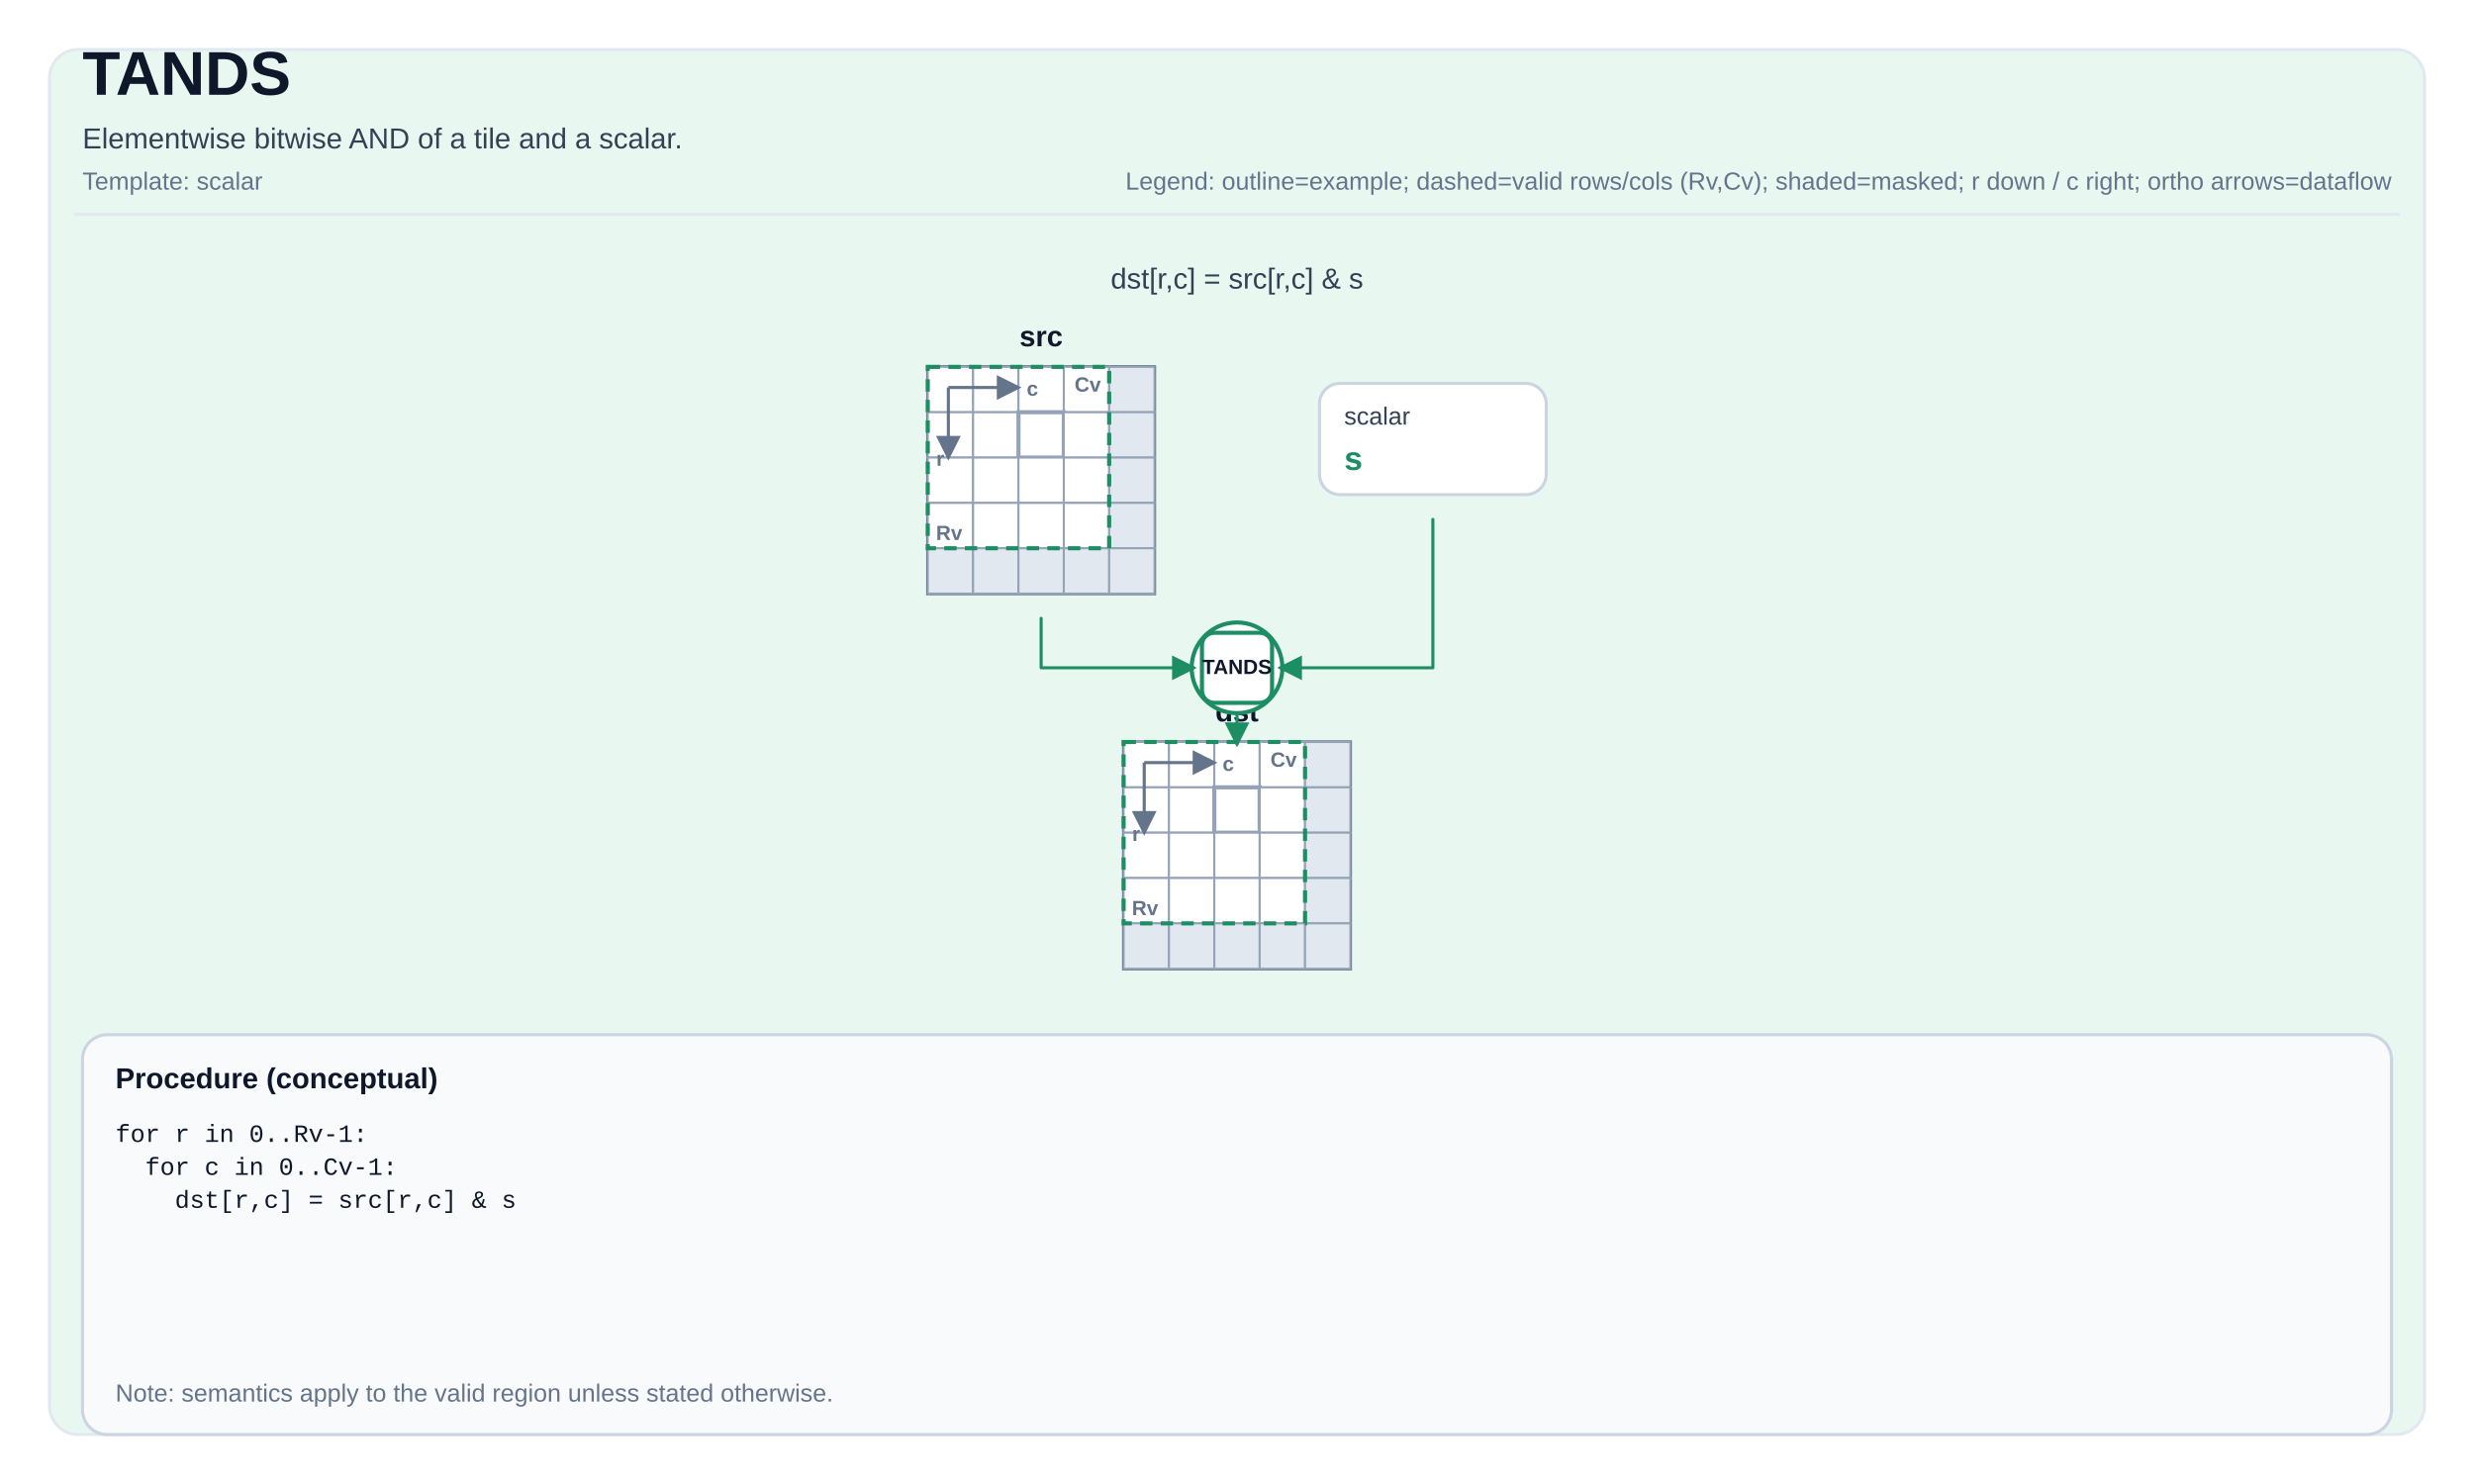
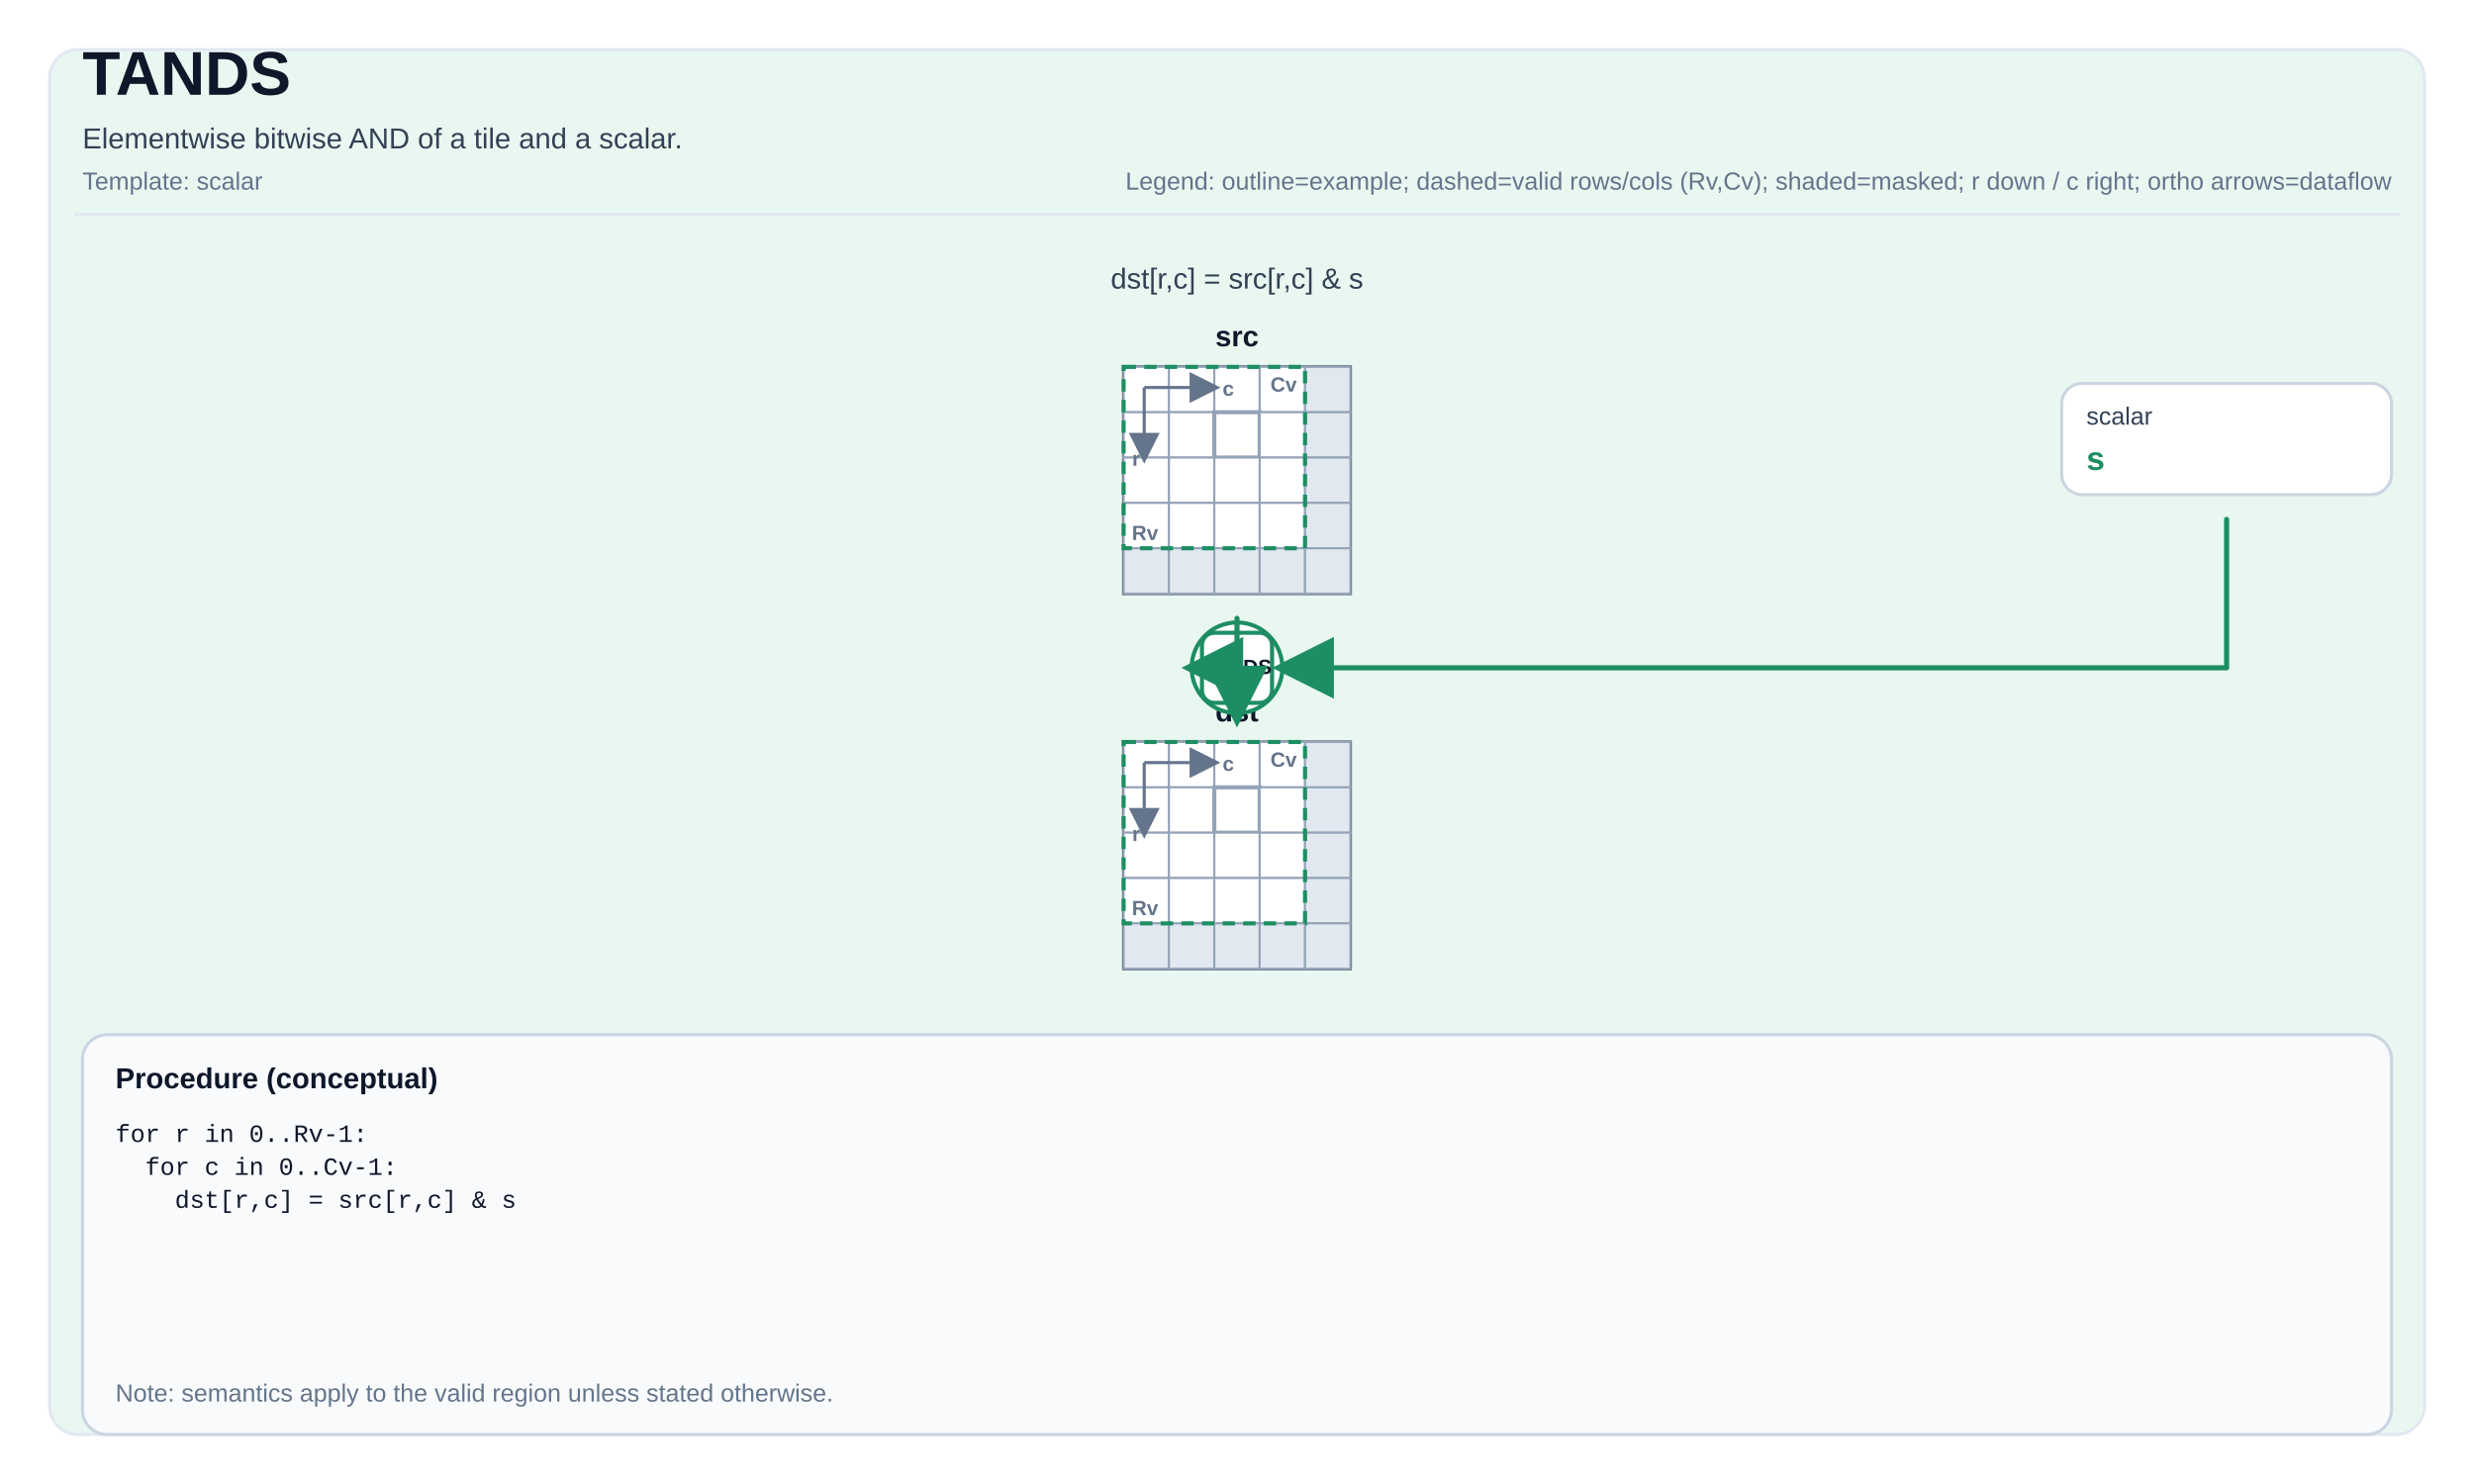
<svg xmlns="http://www.w3.org/2000/svg" width="1200" height="720" viewBox="0 0 1200 720" role="img" aria-label="TANDS tile operation diagram">
  <defs>
-     <marker id="arrow" markerWidth="8" markerHeight="8" refX="7" refY="4" orient="auto">
-       <path d="M0,0 L0,8 L8,4 z" fill="#1D8E63" />
+     <marker id="arrow" markerWidth="12" markerHeight="12" refX="10" refY="6" orient="auto">
+       <path d="M0,0 L0,12 L12,6 z" fill="#1D8E63" />
    </marker>
-     <marker id="axisArrow" markerWidth="8" markerHeight="8" refX="7" refY="4" orient="auto">
-       <path d="M0,0 L0,8 L8,4 z" fill="#64748b" />
+     <marker id="axisArrow" markerWidth="10" markerHeight="10" refX="8" refY="5" orient="auto">
+       <path d="M0,0 L0,10 L10,5 z" fill="#64748b" />
    </marker>
  </defs>
  <style>
svg { font-family: Arial, Helvetica, sans-serif; }
.title { font-size: 30px; font-weight: 700; fill: #0f172a; }
.subtitle { font-size: 14px; fill: #334155; }
.meta { font-size: 12px; fill: #64748b; }
.frame { fill: white; }
.panel { fill: #E9F7F1; stroke: #e2e8f0; stroke-width: 1.5; rx: 14; }
.tileLabel { font-size: 14px; font-weight: 700; fill: #0f172a; }
.tileBorder { fill: none; stroke: #475569; stroke-width: 1.5; }
.cell { fill: #ffffff; stroke: #94a3b8; stroke-width: 1; }
.cellMasked { fill: #e2e8f0; }
.cellHL { stroke-width: 2; }
.cellText { font-family: ui-monospace, SFMono-Regular, Menlo, Monaco, Consolas, 'Liberation Mono', 'Courier New', monospace; font-size: 10px; fill: #0f172a; }
- .arrow { stroke-width: 1.5; fill: none; stroke-linejoin: round; stroke-linecap: round; }
+ .arrow { stroke-width: 2.5; fill: none; stroke-linejoin: round; stroke-linecap: round; }
.axisLine { stroke: #64748b; stroke-width: 1.5; fill: none; }
.axisText { font-size: 10px; fill: #64748b; font-weight: 700; }
.opCircle { fill: #ffffff; stroke-width: 2; }
.opRect { fill: #ffffff; stroke-width: 2; }
.opText { font-size: 10px; font-weight: 800; fill: #0f172a; }
.procBox { fill: #f8fafc; stroke: #cbd5e1; stroke-width: 1.5; rx: 12; }
.procTitle { font-size: 14px; font-weight: 700; fill: #0f172a; }
.procText { font-family: ui-monospace, SFMono-Regular, Menlo, Monaco, Consolas, 'Liberation Mono', 'Courier New', monospace; font-size: 12px; fill: #0f172a; }
.smallLabel { font-size: 12px; fill: #334155; }
.scalarBox { fill: #ffffff; stroke: #cbd5e1; stroke-width: 1.5; }
.scalarValue { font-size: 16px; font-weight: 700; }
.validBox { fill: none; stroke-width: 2; stroke-dasharray: 6 4; }
</style>
  <rect x="0" y="0" width="1200" height="720" class="frame" />
  <rect x="24" y="24" width="1152" height="672" class="panel" />
  <text x="40" y="46" class="title">TANDS</text>
  <text x="40" y="72" class="subtitle">Elementwise bitwise AND of a tile and a scalar.</text>
  <text x="40" y="92" class="meta">Template: scalar</text>
  <text x="1160" y="92" class="meta" text-anchor="end">Legend: outline=example; dashed=valid rows/cols (Rv,Cv); shaded=masked; r down / c right; ortho arrows=dataflow</text>
  <line x1="36" y1="104" x2="1164" y2="104" stroke="#e2e8f0" stroke-width="1.5" />
  <text x="600" y="140" class="subtitle" text-anchor="middle" fill="#1D8E63">dst[r,c] = src[r,c] &amp; s</text>
-   <text x="505" y="168" class="tileLabel" text-anchor="middle">src</text>
-   <rect x="450" y="178" width="110" height="110" class="tileBorder" />
-   <rect x="450" y="178" width="22" height="22" class="cell" />
-   <rect x="472" y="178" width="22" height="22" class="cell" />
-   <rect x="494" y="178" width="22" height="22" class="cell" />
-   <rect x="516" y="178" width="22" height="22" class="cell" />
-   <rect x="538" y="178" width="22" height="22" class="cell cellMasked" />
-   <rect x="450" y="200" width="22" height="22" class="cell" />
-   <rect x="472" y="200" width="22" height="22" class="cell" />
-   <rect x="494" y="200" width="22" height="22" class="cell cellHL" stroke="#1D8E63" />
-   <rect x="516" y="200" width="22" height="22" class="cell" />
-   <rect x="538" y="200" width="22" height="22" class="cell cellMasked" />
-   <rect x="450" y="222" width="22" height="22" class="cell" />
-   <rect x="472" y="222" width="22" height="22" class="cell" />
-   <rect x="494" y="222" width="22" height="22" class="cell" />
-   <rect x="516" y="222" width="22" height="22" class="cell" />
-   <rect x="538" y="222" width="22" height="22" class="cell cellMasked" />
-   <rect x="450" y="244" width="22" height="22" class="cell" />
-   <rect x="472" y="244" width="22" height="22" class="cell" />
-   <rect x="494" y="244" width="22" height="22" class="cell" />
-   <rect x="516" y="244" width="22" height="22" class="cell" />
-   <rect x="538" y="244" width="22" height="22" class="cell cellMasked" />
-   <rect x="450" y="266" width="22" height="22" class="cell cellMasked" />
-   <rect x="472" y="266" width="22" height="22" class="cell cellMasked" />
-   <rect x="494" y="266" width="22" height="22" class="cell cellMasked" />
-   <rect x="516" y="266" width="22" height="22" class="cell cellMasked" />
-   <rect x="538" y="266" width="22" height="22" class="cell cellMasked" />
-   <rect x="450" y="178" width="88" height="88" class="validBox" stroke="#1D8E63" />
-   <text x="454" y="262" class="axisText">Rv</text>
-   <text x="534" y="190" class="axisText" text-anchor="end">Cv</text>
-   <path d="M 460 188 L 494 188" class="axisLine" marker-end="url(#axisArrow)" />
-   <path d="M 460 188 L 460 222" class="axisLine" marker-end="url(#axisArrow)" />
-   <text x="498" y="192" class="axisText">c</text>
-   <text x="458" y="226" class="axisText" text-anchor="end">r</text>
-   <rect x="640" y="186" width="110" height="54" rx="10" class="scalarBox" />
-   <text x="652" y="206" class="smallLabel">scalar</text>
-   <text x="652" y="228" class="scalarValue" fill="#1D8E63">s</text>
+   <text x="600" y="168" class="tileLabel" text-anchor="middle">src</text>
+   <rect x="545" y="178" width="110" height="110" class="tileBorder" />
+   <rect x="545" y="178" width="22" height="22" class="cell" />
+   <rect x="567" y="178" width="22" height="22" class="cell" />
+   <rect x="589" y="178" width="22" height="22" class="cell" />
+   <rect x="611" y="178" width="22" height="22" class="cell" />
+   <rect x="633" y="178" width="22" height="22" class="cell cellMasked" />
+   <rect x="545" y="200" width="22" height="22" class="cell" />
+   <rect x="567" y="200" width="22" height="22" class="cell" />
+   <rect x="589" y="200" width="22" height="22" class="cell cellHL" stroke="#1D8E63" />
+   <rect x="611" y="200" width="22" height="22" class="cell" />
+   <rect x="633" y="200" width="22" height="22" class="cell cellMasked" />
+   <rect x="545" y="222" width="22" height="22" class="cell" />
+   <rect x="567" y="222" width="22" height="22" class="cell" />
+   <rect x="589" y="222" width="22" height="22" class="cell" />
+   <rect x="611" y="222" width="22" height="22" class="cell" />
+   <rect x="633" y="222" width="22" height="22" class="cell cellMasked" />
+   <rect x="545" y="244" width="22" height="22" class="cell" />
+   <rect x="567" y="244" width="22" height="22" class="cell" />
+   <rect x="589" y="244" width="22" height="22" class="cell" />
+   <rect x="611" y="244" width="22" height="22" class="cell" />
+   <rect x="633" y="244" width="22" height="22" class="cell cellMasked" />
+   <rect x="545" y="266" width="22" height="22" class="cell cellMasked" />
+   <rect x="567" y="266" width="22" height="22" class="cell cellMasked" />
+   <rect x="589" y="266" width="22" height="22" class="cell cellMasked" />
+   <rect x="611" y="266" width="22" height="22" class="cell cellMasked" />
+   <rect x="633" y="266" width="22" height="22" class="cell cellMasked" />
+   <rect x="545" y="178" width="88" height="88" class="validBox" stroke="#1D8E63" />
+   <text x="549" y="262" class="axisText">Rv</text>
+   <text x="629" y="190" class="axisText" text-anchor="end">Cv</text>
+   <path d="M 555 188 L 589 188" class="axisLine" marker-end="url(#axisArrow)" />
+   <path d="M 555 188 L 555 222" class="axisLine" marker-end="url(#axisArrow)" />
+   <text x="593" y="192" class="axisText">c</text>
+   <text x="553" y="226" class="axisText" text-anchor="end">r</text>
+   <rect x="1000" y="186" width="160" height="54" rx="10" class="scalarBox" />
+   <text x="1012" y="206" class="smallLabel">scalar</text>
+   <text x="1012" y="228" class="scalarValue" fill="#1D8E63">s</text>
  <text x="600" y="350" class="tileLabel" text-anchor="middle">dst</text>
  <rect x="545" y="360" width="110" height="110" class="tileBorder" />
  <rect x="545" y="360" width="22" height="22" class="cell" />
  <rect x="567" y="360" width="22" height="22" class="cell" />
  <rect x="589" y="360" width="22" height="22" class="cell" />
  <rect x="611" y="360" width="22" height="22" class="cell" />
  <rect x="633" y="360" width="22" height="22" class="cell cellMasked" />
  <rect x="545" y="382" width="22" height="22" class="cell" />
  <rect x="567" y="382" width="22" height="22" class="cell" />
  <rect x="589" y="382" width="22" height="22" class="cell cellHL" stroke="#1D8E63" />
  <rect x="611" y="382" width="22" height="22" class="cell" />
  <rect x="633" y="382" width="22" height="22" class="cell cellMasked" />
  <rect x="545" y="404" width="22" height="22" class="cell" />
  <rect x="567" y="404" width="22" height="22" class="cell" />
  <rect x="589" y="404" width="22" height="22" class="cell" />
  <rect x="611" y="404" width="22" height="22" class="cell" />
  <rect x="633" y="404" width="22" height="22" class="cell cellMasked" />
  <rect x="545" y="426" width="22" height="22" class="cell" />
  <rect x="567" y="426" width="22" height="22" class="cell" />
  <rect x="589" y="426" width="22" height="22" class="cell" />
  <rect x="611" y="426" width="22" height="22" class="cell" />
  <rect x="633" y="426" width="22" height="22" class="cell cellMasked" />
  <rect x="545" y="448" width="22" height="22" class="cell cellMasked" />
  <rect x="567" y="448" width="22" height="22" class="cell cellMasked" />
  <rect x="589" y="448" width="22" height="22" class="cell cellMasked" />
  <rect x="611" y="448" width="22" height="22" class="cell cellMasked" />
  <rect x="633" y="448" width="22" height="22" class="cell cellMasked" />
  <rect x="545" y="360" width="88" height="88" class="validBox" stroke="#1D8E63" />
  <text x="549" y="444" class="axisText">Rv</text>
  <text x="629" y="372" class="axisText" text-anchor="end">Cv</text>
  <path d="M 555 370 L 589 370" class="axisLine" marker-end="url(#axisArrow)" />
  <path d="M 555 370 L 555 404" class="axisLine" marker-end="url(#axisArrow)" />
  <text x="593" y="374" class="axisText">c</text>
  <text x="553" y="408" class="axisText" text-anchor="end">r</text>
  <circle cx="600" cy="324" r="22" class="opCircle" stroke="#1D8E63" />
  <rect x="583" y="307" width="34" height="34" rx="6" class="opRect" stroke="#1D8E63" />
  <text x="600" y="327.0" class="opText" font-size="10px" text-anchor="middle">TANDS</text>
-   <path d="M 505 300 L 505 324 L 579 324" class="arrow" stroke="#1D8E63" marker-end="url(#arrow)" />
-   <path d="M 695 252 L 695 324 L 621 324" class="arrow" stroke="#1D8E63" marker-end="url(#arrow)" />
-   <path d="M 600 346 L 600 361" class="arrow" stroke="#1D8E63" marker-end="url(#arrow)" />
+   <path d="M 600 300 L 600 324 L 578 324 L 578 324" class="arrow" stroke="#1D8E63" marker-end="url(#arrow)" />
+   <path d="M 1080 252 L 1080 324 L 622 324 L 622 324" class="arrow" stroke="#1D8E63" marker-end="url(#arrow)" />
+   <path d="M 600 346 L 600 347 L 600 347 L 600 348" class="arrow" stroke="#1D8E63" marker-end="url(#arrow)" />
  <rect x="40" y="502" width="1120" height="194" class="procBox" />
  <text x="56" y="528" class="procTitle">Procedure (conceptual)</text>
  <text x="56" y="554" class="procText" xml:space="preserve">
    <tspan x="56" dy="0">for r in 0..Rv-1:</tspan>
    <tspan x="56" dy="16">  for c in 0..Cv-1:</tspan>
    <tspan x="56" dy="16">    dst[r,c] = src[r,c] &amp; s</tspan>
  </text>
  <text x="56" y="680" class="meta">Note: semantics apply to the valid region unless stated otherwise.</text>
</svg>
